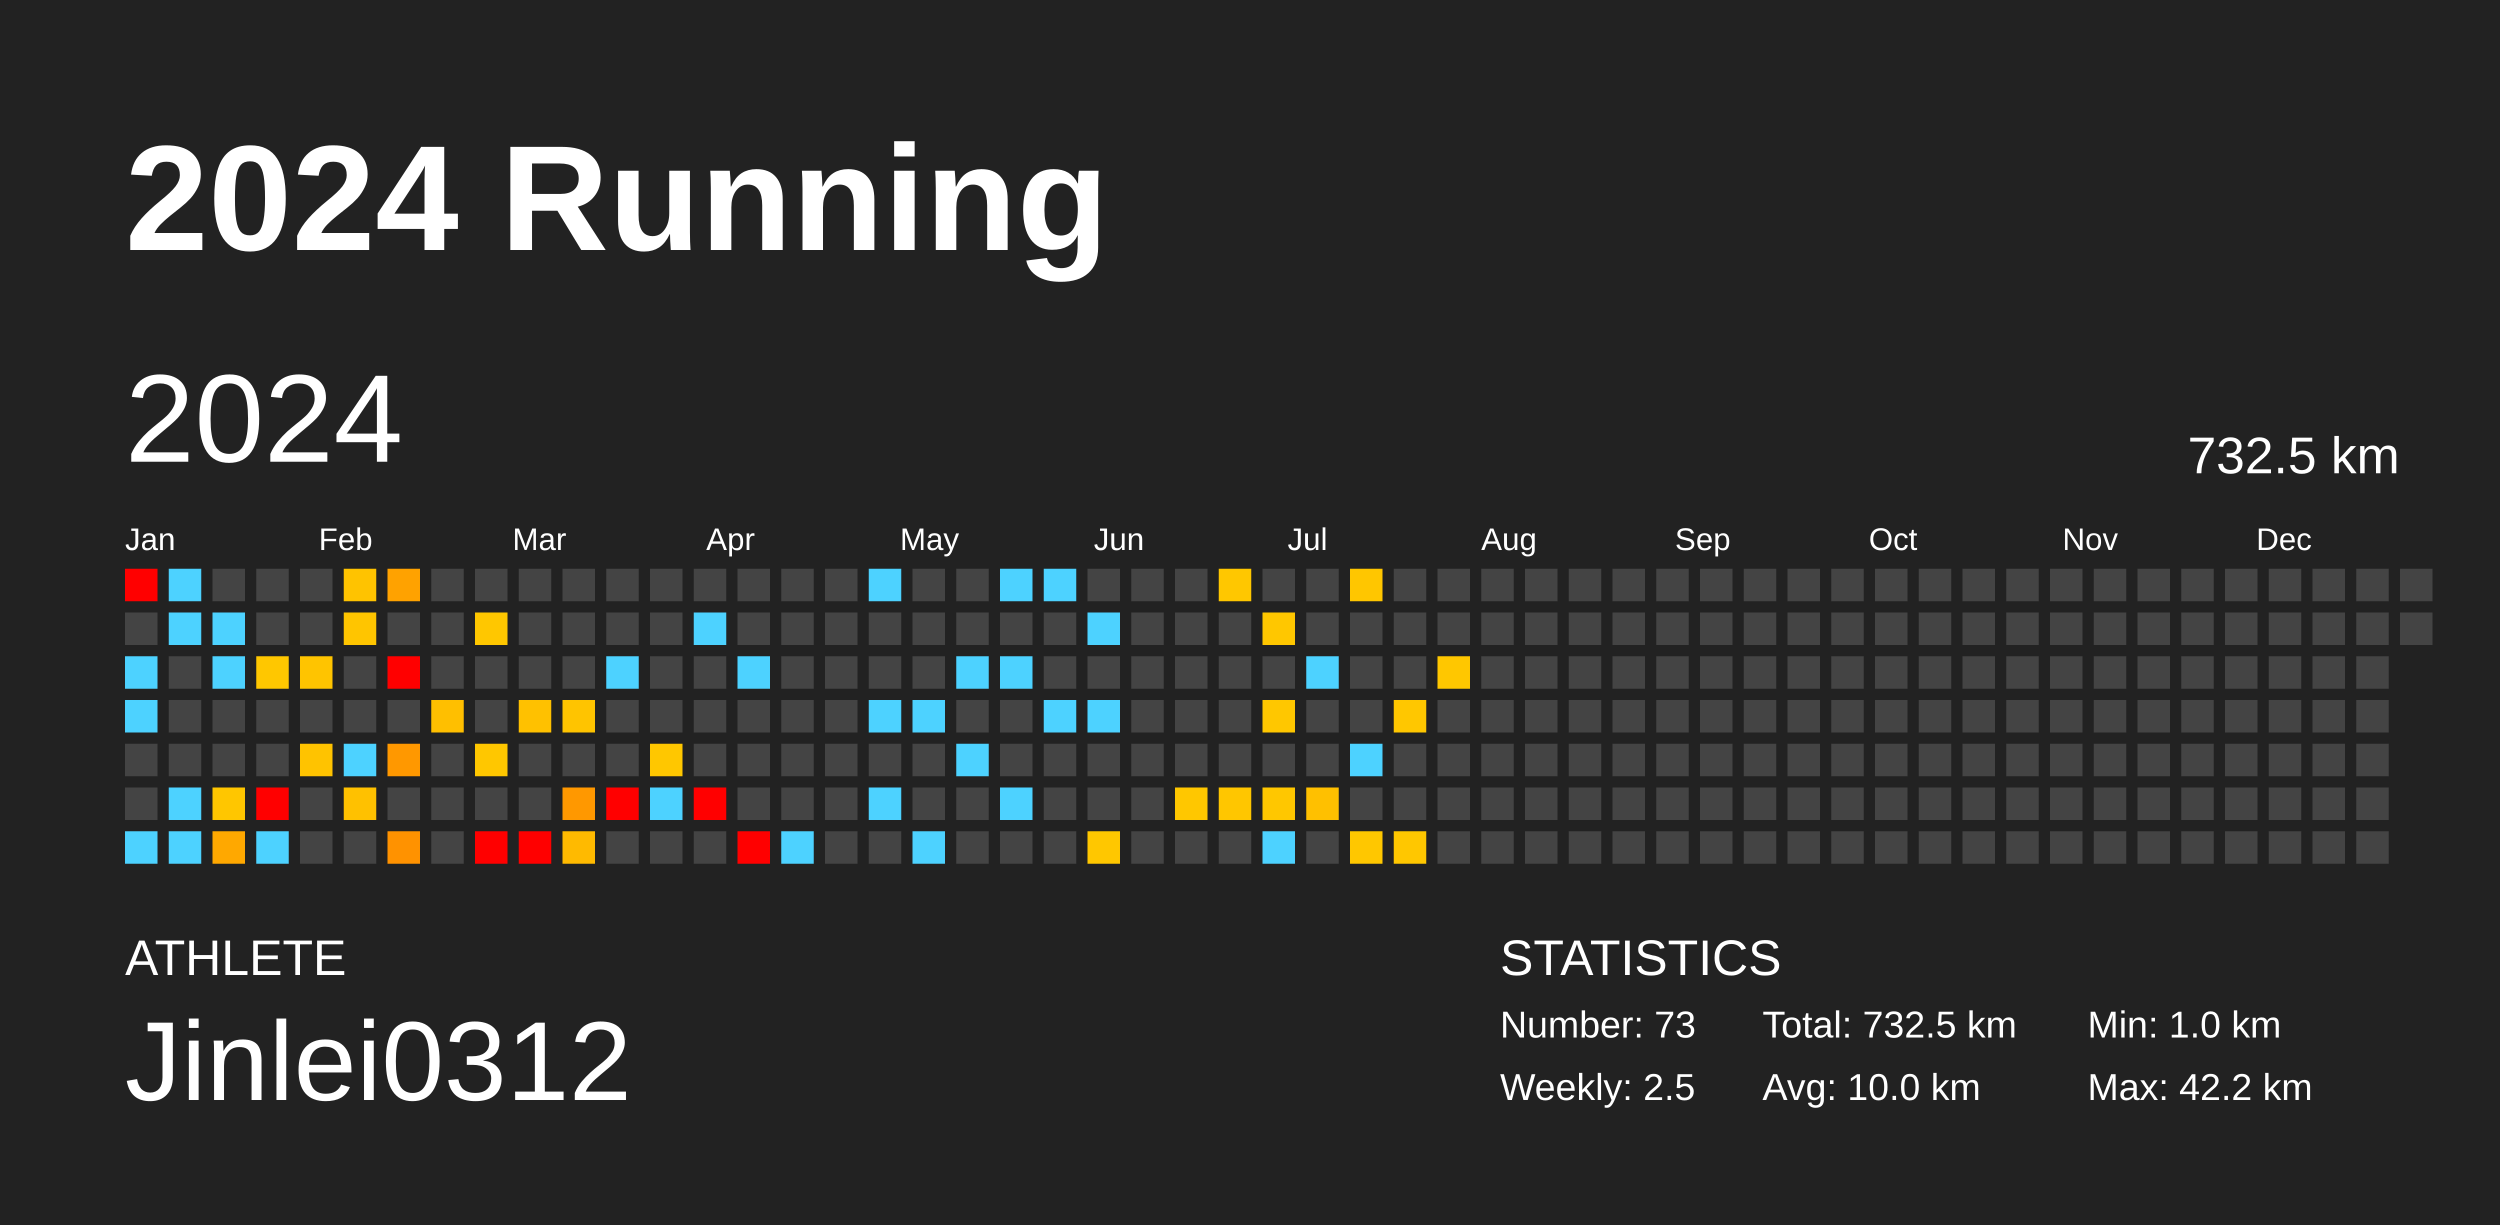
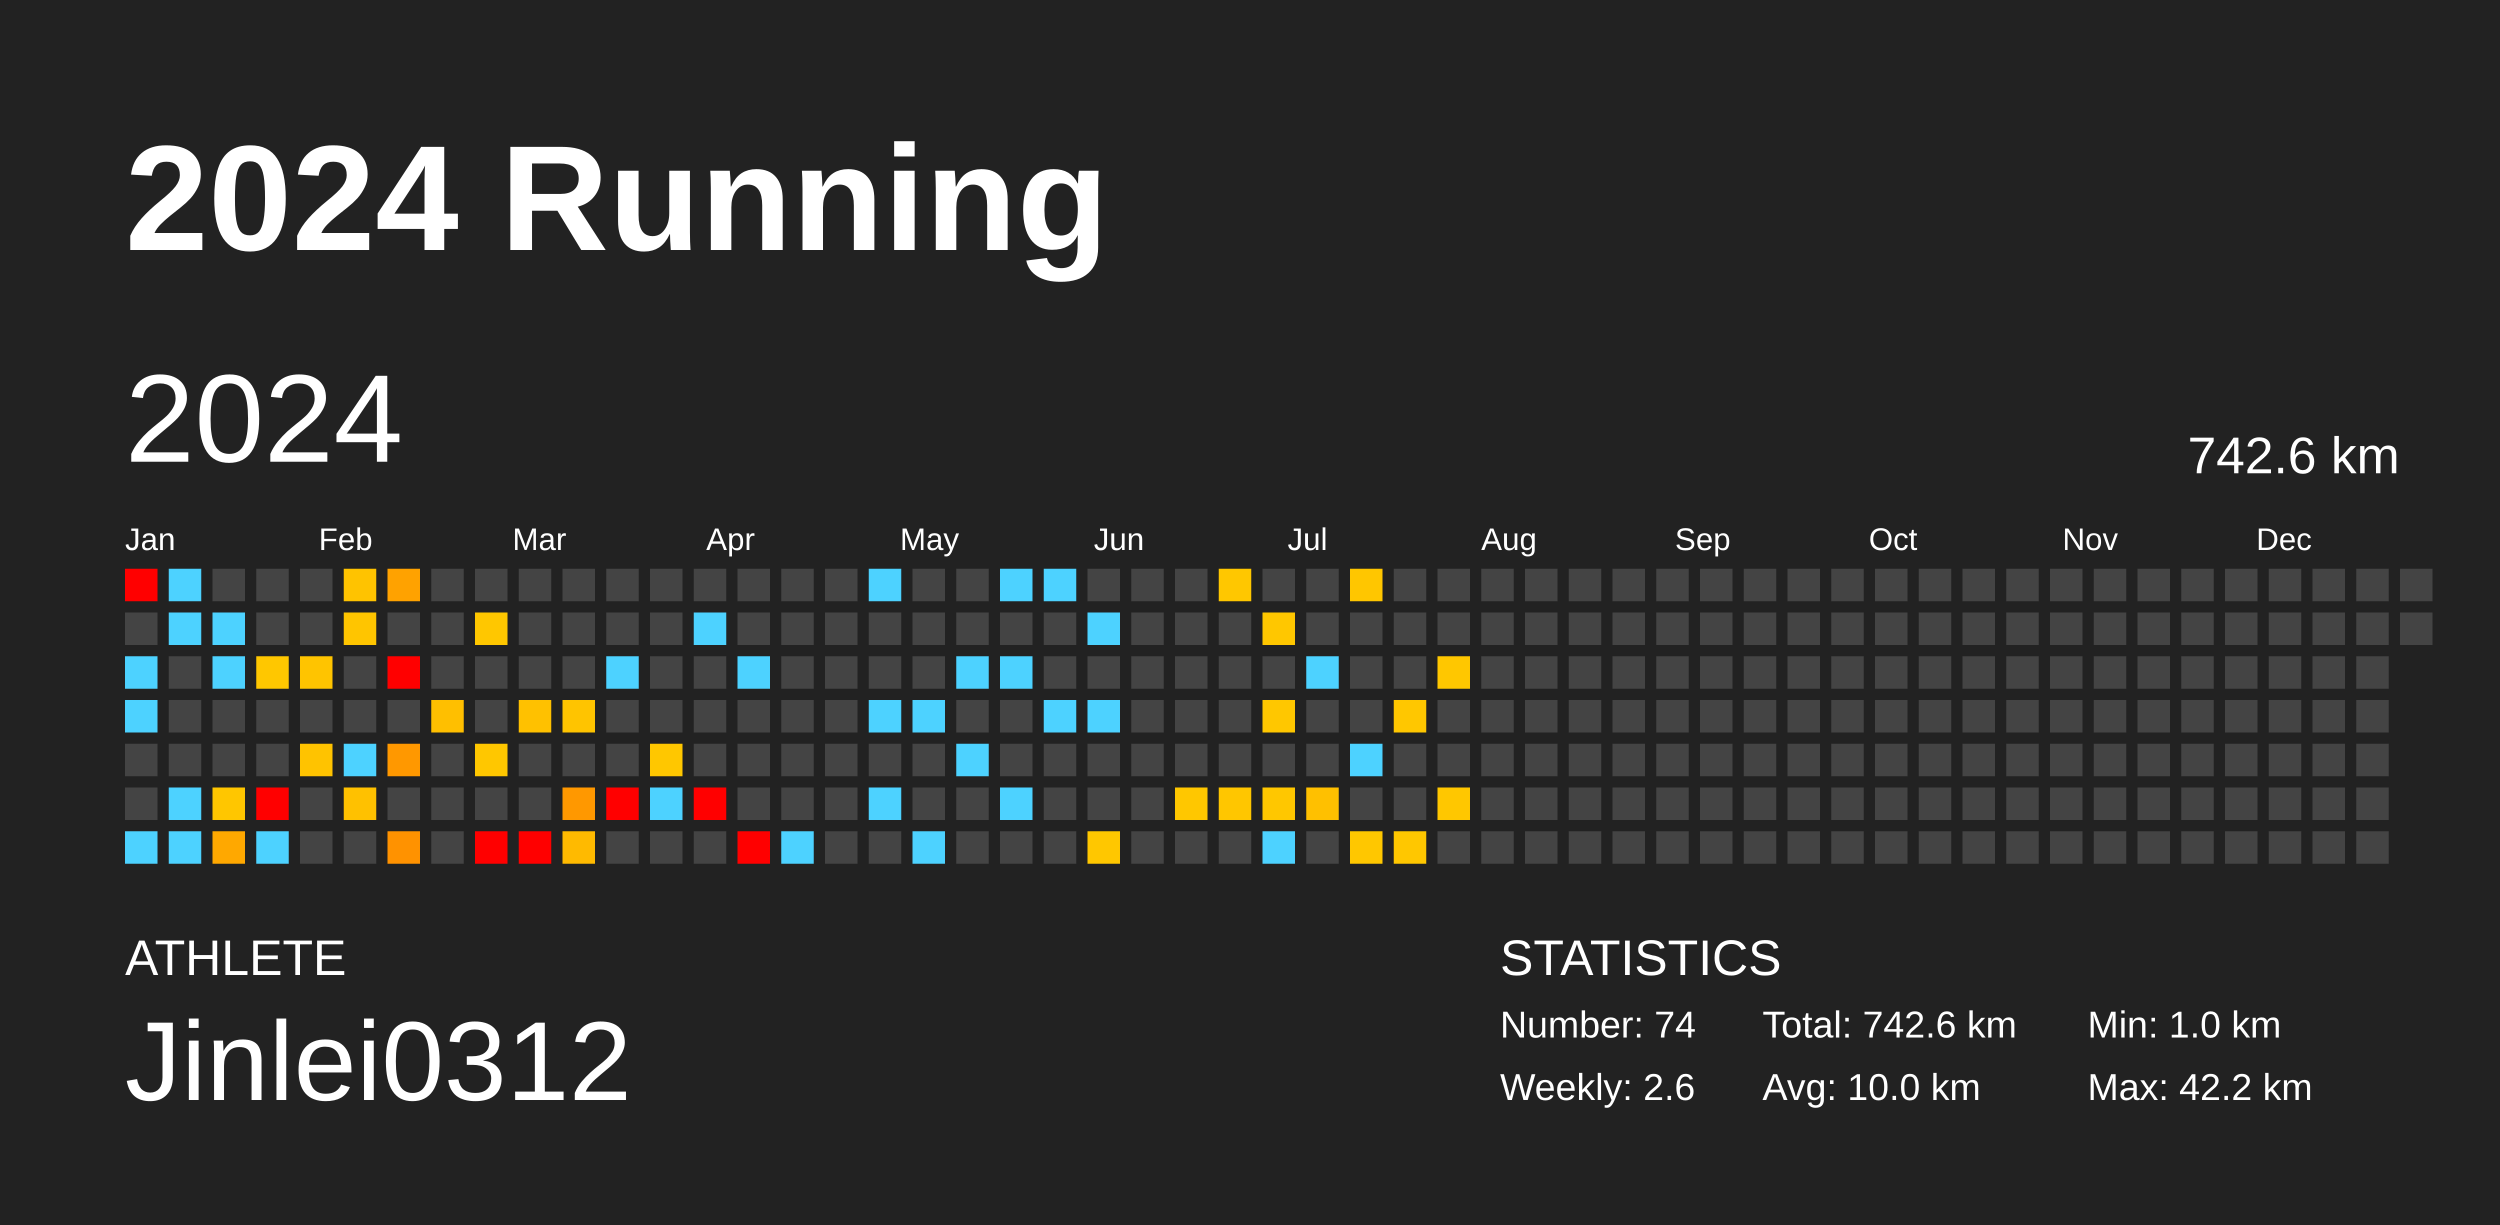
<svg xmlns="http://www.w3.org/2000/svg" baseProfile="full" height="98mm" version="1.1" viewBox="0,0,200,98" width="200mm">
  <defs />
  <rect fill="#222222" height="98" width="200" x="0" y="0" />
  <text fill="#FFFFFF" style="font-size:12px; font-family:Arial; font-weight:bold;" x="10" y="20">2024 Running</text>
  <text fill="#FFFFFF" style="font-size:4px; font-family:Arial" x="10" y="78">ATHLETE</text>
  <text fill="#FFFFFF" style="font-size:9px; font-family:Arial" x="10" y="88">Jinlei0312</text>
  <text fill="#FFFFFF" style="font-size:4px; font-family:Arial" x="120" y="78">STATISTICS</text>
-   <text fill="#FFFFFF" style="font-size:3px; font-family:Arial" x="120" y="83">Number: 73</text>
-   <text fill="#FFFFFF" style="font-size:3px; font-family:Arial" x="120" y="88">Weekly: 2.5</text>
-   <text fill="#FFFFFF" style="font-size:3px; font-family:Arial" x="141" y="83">Total: 732.5 km</text>
+   <text fill="#FFFFFF" style="font-size:3px; font-family:Arial" x="120" y="83">Number: 74</text>
+   <text fill="#FFFFFF" style="font-size:3px; font-family:Arial" x="120" y="88">Weekly: 2.6</text>
+   <text fill="#FFFFFF" style="font-size:3px; font-family:Arial" x="141" y="83">Total: 742.6 km</text>
  <text fill="#FFFFFF" style="font-size:3px; font-family:Arial" x="141" y="88">Avg: 10.0 km</text>
  <text fill="#FFFFFF" style="font-size:3px; font-family:Arial" x="167" y="83">Min: 1.0 km</text>
  <text fill="#FFFFFF" style="font-size:3px; font-family:Arial" x="167" y="88">Max: 42.2 km</text>
  <text dominant-baseline="hanging" fill="#FFFFFF" style="font-size:10.0px; font-family:Arial;" x="10" y="30">2024</text>
-   <text dominant-baseline="hanging" fill="#FFFFFF" style="font-size:4.125px; font-family:Arial;" x="175" y="35">732.5 km</text>
+   <text dominant-baseline="hanging" fill="#FFFFFF" style="font-size:4.125px; font-family:Arial;" x="175" y="35">742.6 km</text>
  <text fill="#FFFFFF" style="font-size:2.5px; font-family:Arial" x="10.0" y="44">Jan</text>
  <text fill="#FFFFFF" style="font-size:2.5px; font-family:Arial" x="25.5" y="44">Feb</text>
  <text fill="#FFFFFF" style="font-size:2.5px; font-family:Arial" x="41.0" y="44">Mar</text>
  <text fill="#FFFFFF" style="font-size:2.5px; font-family:Arial" x="56.5" y="44">Apr</text>
  <text fill="#FFFFFF" style="font-size:2.5px; font-family:Arial" x="72.0" y="44">May</text>
  <text fill="#FFFFFF" style="font-size:2.5px; font-family:Arial" x="87.5" y="44">Jun</text>
  <text fill="#FFFFFF" style="font-size:2.5px; font-family:Arial" x="103.0" y="44">Jul</text>
  <text fill="#FFFFFF" style="font-size:2.5px; font-family:Arial" x="118.5" y="44">Aug</text>
  <text fill="#FFFFFF" style="font-size:2.5px; font-family:Arial" x="134.0" y="44">Sep</text>
  <text fill="#FFFFFF" style="font-size:2.5px; font-family:Arial" x="149.5" y="44">Oct</text>
  <text fill="#FFFFFF" style="font-size:2.5px; font-family:Arial" x="165.0" y="44">Nov</text>
  <text fill="#FFFFFF" style="font-size:2.5px; font-family:Arial" x="180.5" y="44">Dec</text>
  <rect fill="red" height="2.6" width="2.6" x="10.0" y="45.5" />
  <rect fill="#444444" height="2.6" width="2.6" x="10.0" y="49.0" />
  <rect fill="#4dd2ff" height="2.6" width="2.6" x="10.0" y="52.5" />
  <rect fill="#4dd2ff" height="2.6" width="2.6" x="10.0" y="56.0" />
  <rect fill="#444444" height="2.6" width="2.6" x="10.0" y="59.5" />
  <rect fill="#444444" height="2.6" width="2.6" x="10.0" y="63.0" />
  <rect fill="#4dd2ff" height="2.6" width="2.6" x="10.0" y="66.5" />
  <rect fill="#4dd2ff" height="2.6" width="2.6" x="13.5" y="45.5" />
  <rect fill="#4dd2ff" height="2.6" width="2.6" x="13.5" y="49.0" />
  <rect fill="#444444" height="2.6" width="2.6" x="13.5" y="52.5" />
  <rect fill="#444444" height="2.6" width="2.6" x="13.5" y="56.0" />
  <rect fill="#444444" height="2.6" width="2.6" x="13.5" y="59.5" />
  <rect fill="#4dd2ff" height="2.6" width="2.6" x="13.5" y="63.0" />
  <rect fill="#4dd2ff" height="2.6" width="2.6" x="13.5" y="66.5" />
  <rect fill="#444444" height="2.6" width="2.6" x="17.0" y="45.5" />
  <rect fill="#4dd2ff" height="2.6" width="2.6" x="17.0" y="49.0" />
  <rect fill="#4dd2ff" height="2.6" width="2.6" x="17.0" y="52.5" />
  <rect fill="#444444" height="2.6" width="2.6" x="17.0" y="56.0" />
  <rect fill="#444444" height="2.6" width="2.6" x="17.0" y="59.5" />
  <rect fill="#ffc600" height="2.6" width="2.6" x="17.0" y="63.0" />
  <rect fill="#ffa800" height="2.6" width="2.6" x="17.0" y="66.5" />
  <rect fill="#444444" height="2.6" width="2.6" x="20.5" y="45.5" />
  <rect fill="#444444" height="2.6" width="2.6" x="20.5" y="49.0" />
  <rect fill="#ffc700" height="2.6" width="2.6" x="20.5" y="52.5" />
  <rect fill="#444444" height="2.6" width="2.6" x="20.5" y="56.0" />
  <rect fill="#444444" height="2.6" width="2.6" x="20.5" y="59.5" />
  <rect fill="red" height="2.6" width="2.6" x="20.5" y="63.0" />
  <rect fill="#4dd2ff" height="2.6" width="2.6" x="20.5" y="66.5" />
  <rect fill="#444444" height="2.6" width="2.6" x="24.0" y="45.5" />
  <rect fill="#444444" height="2.6" width="2.6" x="24.0" y="49.0" />
  <rect fill="#ffc400" height="2.6" width="2.6" x="24.0" y="52.5" />
  <rect fill="#444444" height="2.6" width="2.6" x="24.0" y="56.0" />
  <rect fill="#ffc300" height="2.6" width="2.6" x="24.0" y="59.5" />
  <rect fill="#444444" height="2.6" width="2.6" x="24.0" y="63.0" />
  <rect fill="#444444" height="2.6" width="2.6" x="24.0" y="66.5" />
  <rect fill="#ffc300" height="2.6" width="2.6" x="27.5" y="45.5" />
  <rect fill="#ffc500" height="2.6" width="2.6" x="27.5" y="49.0" />
  <rect fill="#444444" height="2.6" width="2.6" x="27.5" y="52.5" />
  <rect fill="#444444" height="2.6" width="2.6" x="27.5" y="56.0" />
  <rect fill="#4dd2ff" height="2.6" width="2.6" x="27.5" y="59.5" />
  <rect fill="#ffc100" height="2.6" width="2.6" x="27.5" y="63.0" />
  <rect fill="#444444" height="2.6" width="2.6" x="27.5" y="66.5" />
  <rect fill="#ffa200" height="2.6" width="2.6" x="31.0" y="45.5" />
  <rect fill="#444444" height="2.6" width="2.6" x="31.0" y="49.0" />
  <rect fill="red" height="2.6" width="2.6" x="31.0" y="52.5" />
  <rect fill="#444444" height="2.6" width="2.6" x="31.0" y="56.0" />
  <rect fill="#ff9800" height="2.6" width="2.6" x="31.0" y="59.5" />
  <rect fill="#444444" height="2.6" width="2.6" x="31.0" y="63.0" />
  <rect fill="#ff9200" height="2.6" width="2.6" x="31.0" y="66.5" />
  <rect fill="#444444" height="2.6" width="2.6" x="34.5" y="45.5" />
  <rect fill="#444444" height="2.6" width="2.6" x="34.5" y="49.0" />
  <rect fill="#444444" height="2.6" width="2.6" x="34.5" y="52.5" />
  <rect fill="#ffbf00" height="2.6" width="2.6" x="34.5" y="56.0" />
  <rect fill="#444444" height="2.6" width="2.6" x="34.5" y="59.5" />
  <rect fill="#444444" height="2.6" width="2.6" x="34.5" y="63.0" />
  <rect fill="#444444" height="2.6" width="2.6" x="34.5" y="66.5" />
  <rect fill="#444444" height="2.6" width="2.6" x="38.0" y="45.5" />
  <rect fill="#ffc700" height="2.6" width="2.6" x="38.0" y="49.0" />
  <rect fill="#444444" height="2.6" width="2.6" x="38.0" y="52.5" />
  <rect fill="#444444" height="2.6" width="2.6" x="38.0" y="56.0" />
  <rect fill="#ffc700" height="2.6" width="2.6" x="38.0" y="59.5" />
  <rect fill="#444444" height="2.6" width="2.6" x="38.0" y="63.0" />
  <rect fill="red" height="2.6" width="2.6" x="38.0" y="66.5" />
  <rect fill="#444444" height="2.6" width="2.6" x="41.5" y="45.5" />
  <rect fill="#444444" height="2.6" width="2.6" x="41.5" y="49.0" />
  <rect fill="#444444" height="2.6" width="2.6" x="41.5" y="52.5" />
  <rect fill="#ffc100" height="2.6" width="2.6" x="41.5" y="56.0" />
  <rect fill="#444444" height="2.6" width="2.6" x="41.5" y="59.5" />
  <rect fill="#444444" height="2.6" width="2.6" x="41.5" y="63.0" />
  <rect fill="red" height="2.6" width="2.6" x="41.5" y="66.5" />
  <rect fill="#444444" height="2.6" width="2.6" x="45.0" y="45.5" />
  <rect fill="#444444" height="2.6" width="2.6" x="45.0" y="49.0" />
  <rect fill="#444444" height="2.6" width="2.6" x="45.0" y="52.5" />
  <rect fill="#ffc400" height="2.6" width="2.6" x="45.0" y="56.0" />
  <rect fill="#444444" height="2.6" width="2.6" x="45.0" y="59.5" />
  <rect fill="#ff9800" height="2.6" width="2.6" x="45.0" y="63.0" />
  <rect fill="#ffba00" height="2.6" width="2.6" x="45.0" y="66.5" />
  <rect fill="#444444" height="2.6" width="2.6" x="48.5" y="45.5" />
  <rect fill="#444444" height="2.6" width="2.6" x="48.5" y="49.0" />
  <rect fill="#4dd2ff" height="2.6" width="2.6" x="48.5" y="52.5" />
  <rect fill="#444444" height="2.6" width="2.6" x="48.5" y="56.0" />
  <rect fill="#444444" height="2.6" width="2.6" x="48.5" y="59.5" />
  <rect fill="red" height="2.6" width="2.6" x="48.5" y="63.0" />
  <rect fill="#444444" height="2.6" width="2.6" x="48.5" y="66.5" />
  <rect fill="#444444" height="2.6" width="2.6" x="52.0" y="45.5" />
  <rect fill="#444444" height="2.6" width="2.6" x="52.0" y="49.0" />
  <rect fill="#444444" height="2.6" width="2.6" x="52.0" y="52.5" />
  <rect fill="#444444" height="2.6" width="2.6" x="52.0" y="56.0" />
  <rect fill="#ffc700" height="2.6" width="2.6" x="52.0" y="59.5" />
  <rect fill="#4dd2ff" height="2.6" width="2.6" x="52.0" y="63.0" />
  <rect fill="#444444" height="2.6" width="2.6" x="52.0" y="66.5" />
  <rect fill="#444444" height="2.6" width="2.6" x="55.5" y="45.5" />
  <rect fill="#4dd2ff" height="2.6" width="2.6" x="55.5" y="49.0" />
  <rect fill="#444444" height="2.6" width="2.6" x="55.5" y="52.5" />
  <rect fill="#444444" height="2.6" width="2.6" x="55.5" y="56.0" />
  <rect fill="#444444" height="2.6" width="2.6" x="55.5" y="59.5" />
  <rect fill="red" height="2.6" width="2.6" x="55.5" y="63.0" />
  <rect fill="#444444" height="2.6" width="2.6" x="55.5" y="66.5" />
  <rect fill="#444444" height="2.6" width="2.6" x="59.0" y="45.5" />
  <rect fill="#444444" height="2.6" width="2.6" x="59.0" y="49.0" />
  <rect fill="#4dd2ff" height="2.6" width="2.6" x="59.0" y="52.5" />
  <rect fill="#444444" height="2.6" width="2.6" x="59.0" y="56.0" />
  <rect fill="#444444" height="2.6" width="2.6" x="59.0" y="59.5" />
  <rect fill="#444444" height="2.6" width="2.6" x="59.0" y="63.0" />
  <rect fill="red" height="2.6" width="2.6" x="59.0" y="66.5" />
  <rect fill="#444444" height="2.6" width="2.6" x="62.5" y="45.5" />
  <rect fill="#444444" height="2.6" width="2.6" x="62.5" y="49.0" />
  <rect fill="#444444" height="2.6" width="2.6" x="62.5" y="52.5" />
  <rect fill="#444444" height="2.6" width="2.6" x="62.5" y="56.0" />
  <rect fill="#444444" height="2.6" width="2.6" x="62.5" y="59.5" />
  <rect fill="#444444" height="2.6" width="2.6" x="62.5" y="63.0" />
  <rect fill="#4dd2ff" height="2.6" width="2.6" x="62.5" y="66.5" />
  <rect fill="#444444" height="2.6" width="2.6" x="66.0" y="45.5" />
  <rect fill="#444444" height="2.6" width="2.6" x="66.0" y="49.0" />
  <rect fill="#444444" height="2.6" width="2.6" x="66.0" y="52.5" />
  <rect fill="#444444" height="2.6" width="2.6" x="66.0" y="56.0" />
  <rect fill="#444444" height="2.6" width="2.6" x="66.0" y="59.5" />
  <rect fill="#444444" height="2.6" width="2.6" x="66.0" y="63.0" />
  <rect fill="#444444" height="2.6" width="2.6" x="66.0" y="66.5" />
  <rect fill="#4dd2ff" height="2.6" width="2.6" x="69.5" y="45.5" />
  <rect fill="#444444" height="2.6" width="2.6" x="69.5" y="49.0" />
  <rect fill="#444444" height="2.6" width="2.6" x="69.5" y="52.5" />
  <rect fill="#4dd2ff" height="2.6" width="2.6" x="69.5" y="56.0" />
  <rect fill="#444444" height="2.6" width="2.6" x="69.5" y="59.5" />
  <rect fill="#4dd2ff" height="2.6" width="2.6" x="69.5" y="63.0" />
  <rect fill="#444444" height="2.6" width="2.6" x="69.5" y="66.5" />
  <rect fill="#444444" height="2.6" width="2.6" x="73.0" y="45.5" />
  <rect fill="#444444" height="2.6" width="2.6" x="73.0" y="49.0" />
  <rect fill="#444444" height="2.6" width="2.6" x="73.0" y="52.5" />
  <rect fill="#4dd2ff" height="2.6" width="2.6" x="73.0" y="56.0" />
  <rect fill="#444444" height="2.6" width="2.6" x="73.0" y="59.5" />
  <rect fill="#444444" height="2.6" width="2.6" x="73.0" y="63.0" />
  <rect fill="#4dd2ff" height="2.6" width="2.6" x="73.0" y="66.5" />
  <rect fill="#444444" height="2.6" width="2.6" x="76.5" y="45.5" />
  <rect fill="#444444" height="2.6" width="2.6" x="76.5" y="49.0" />
  <rect fill="#4dd2ff" height="2.6" width="2.6" x="76.5" y="52.5" />
  <rect fill="#444444" height="2.6" width="2.6" x="76.5" y="56.0" />
  <rect fill="#4dd2ff" height="2.6" width="2.6" x="76.5" y="59.5" />
  <rect fill="#444444" height="2.6" width="2.6" x="76.5" y="63.0" />
  <rect fill="#444444" height="2.6" width="2.6" x="76.5" y="66.5" />
  <rect fill="#4dd2ff" height="2.6" width="2.6" x="80.0" y="45.5" />
  <rect fill="#444444" height="2.6" width="2.6" x="80.0" y="49.0" />
  <rect fill="#4dd2ff" height="2.6" width="2.6" x="80.0" y="52.5" />
  <rect fill="#444444" height="2.6" width="2.6" x="80.0" y="56.0" />
  <rect fill="#444444" height="2.6" width="2.6" x="80.0" y="59.5" />
  <rect fill="#4dd2ff" height="2.6" width="2.6" x="80.0" y="63.0" />
  <rect fill="#444444" height="2.6" width="2.6" x="80.0" y="66.5" />
  <rect fill="#4dd2ff" height="2.6" width="2.6" x="83.5" y="45.5" />
  <rect fill="#444444" height="2.6" width="2.6" x="83.5" y="49.0" />
  <rect fill="#444444" height="2.6" width="2.6" x="83.5" y="52.5" />
  <rect fill="#4dd2ff" height="2.6" width="2.6" x="83.5" y="56.0" />
  <rect fill="#444444" height="2.6" width="2.6" x="83.5" y="59.5" />
  <rect fill="#444444" height="2.6" width="2.6" x="83.5" y="63.0" />
  <rect fill="#444444" height="2.6" width="2.6" x="83.5" y="66.5" />
  <rect fill="#444444" height="2.6" width="2.6" x="87.0" y="45.5" />
  <rect fill="#4dd2ff" height="2.6" width="2.6" x="87.0" y="49.0" />
  <rect fill="#444444" height="2.6" width="2.6" x="87.0" y="52.5" />
  <rect fill="#4dd2ff" height="2.6" width="2.6" x="87.0" y="56.0" />
  <rect fill="#444444" height="2.6" width="2.6" x="87.0" y="59.5" />
  <rect fill="#444444" height="2.6" width="2.6" x="87.0" y="63.0" />
  <rect fill="#ffc700" height="2.6" width="2.6" x="87.0" y="66.5" />
  <rect fill="#444444" height="2.6" width="2.6" x="90.5" y="45.5" />
  <rect fill="#444444" height="2.6" width="2.6" x="90.5" y="49.0" />
  <rect fill="#444444" height="2.6" width="2.6" x="90.5" y="52.5" />
  <rect fill="#444444" height="2.6" width="2.6" x="90.5" y="56.0" />
  <rect fill="#444444" height="2.6" width="2.6" x="90.5" y="59.5" />
  <rect fill="#444444" height="2.6" width="2.6" x="90.5" y="63.0" />
  <rect fill="#444444" height="2.6" width="2.6" x="90.5" y="66.5" />
  <rect fill="#444444" height="2.6" width="2.6" x="94.0" y="45.5" />
  <rect fill="#444444" height="2.6" width="2.6" x="94.0" y="49.0" />
  <rect fill="#444444" height="2.6" width="2.6" x="94.0" y="52.5" />
  <rect fill="#444444" height="2.6" width="2.6" x="94.0" y="56.0" />
  <rect fill="#444444" height="2.6" width="2.6" x="94.0" y="59.5" />
  <rect fill="#ffc700" height="2.6" width="2.6" x="94.0" y="63.0" />
  <rect fill="#444444" height="2.6" width="2.6" x="94.0" y="66.5" />
  <rect fill="#ffc700" height="2.6" width="2.6" x="97.5" y="45.5" />
  <rect fill="#444444" height="2.6" width="2.6" x="97.5" y="49.0" />
  <rect fill="#444444" height="2.6" width="2.6" x="97.5" y="52.5" />
  <rect fill="#444444" height="2.6" width="2.6" x="97.5" y="56.0" />
  <rect fill="#444444" height="2.6" width="2.6" x="97.5" y="59.5" />
  <rect fill="#ffc600" height="2.6" width="2.6" x="97.5" y="63.0" />
  <rect fill="#444444" height="2.6" width="2.6" x="97.5" y="66.5" />
  <rect fill="#444444" height="2.6" width="2.6" x="101.0" y="45.5" />
  <rect fill="#ffc700" height="2.6" width="2.6" x="101.0" y="49.0" />
  <rect fill="#444444" height="2.6" width="2.6" x="101.0" y="52.5" />
  <rect fill="#ffc700" height="2.6" width="2.6" x="101.0" y="56.0" />
  <rect fill="#444444" height="2.6" width="2.6" x="101.0" y="59.5" />
  <rect fill="#ffc700" height="2.6" width="2.6" x="101.0" y="63.0" />
  <rect fill="#4dd2ff" height="2.6" width="2.6" x="101.0" y="66.5" />
  <rect fill="#444444" height="2.6" width="2.6" x="104.5" y="45.5" />
  <rect fill="#444444" height="2.6" width="2.6" x="104.5" y="49.0" />
  <rect fill="#4dd2ff" height="2.6" width="2.6" x="104.5" y="52.5" />
  <rect fill="#444444" height="2.6" width="2.6" x="104.5" y="56.0" />
  <rect fill="#444444" height="2.6" width="2.6" x="104.5" y="59.5" />
  <rect fill="#ffc000" height="2.6" width="2.6" x="104.5" y="63.0" />
  <rect fill="#444444" height="2.6" width="2.6" x="104.5" y="66.5" />
  <rect fill="#ffc600" height="2.6" width="2.6" x="108.0" y="45.5" />
  <rect fill="#444444" height="2.6" width="2.6" x="108.0" y="49.0" />
  <rect fill="#444444" height="2.6" width="2.6" x="108.0" y="52.5" />
  <rect fill="#444444" height="2.6" width="2.6" x="108.0" y="56.0" />
  <rect fill="#4dd2ff" height="2.6" width="2.6" x="108.0" y="59.5" />
  <rect fill="#444444" height="2.6" width="2.6" x="108.0" y="63.0" />
  <rect fill="#ffc700" height="2.6" width="2.6" x="108.0" y="66.5" />
  <rect fill="#444444" height="2.6" width="2.6" x="111.5" y="45.5" />
  <rect fill="#444444" height="2.6" width="2.6" x="111.5" y="49.0" />
  <rect fill="#444444" height="2.6" width="2.6" x="111.5" y="52.5" />
  <rect fill="#ffc700" height="2.6" width="2.6" x="111.5" y="56.0" />
  <rect fill="#444444" height="2.6" width="2.6" x="111.5" y="59.5" />
  <rect fill="#444444" height="2.6" width="2.6" x="111.5" y="63.0" />
  <rect fill="#ffc700" height="2.6" width="2.6" x="111.5" y="66.5" />
  <rect fill="#444444" height="2.6" width="2.6" x="115.0" y="45.5" />
  <rect fill="#444444" height="2.6" width="2.6" x="115.0" y="49.0" />
  <rect fill="#ffc700" height="2.6" width="2.6" x="115.0" y="52.5" />
  <rect fill="#444444" height="2.6" width="2.6" x="115.0" y="56.0" />
  <rect fill="#444444" height="2.6" width="2.6" x="115.0" y="59.5" />
-   <rect fill="#444444" height="2.6" width="2.6" x="115.0" y="63.0" />
+   <rect fill="#ffc700" height="2.6" width="2.6" x="115.0" y="63.0" />
  <rect fill="#444444" height="2.6" width="2.6" x="115.0" y="66.5" />
  <rect fill="#444444" height="2.6" width="2.6" x="118.5" y="45.5" />
  <rect fill="#444444" height="2.6" width="2.6" x="118.5" y="49.0" />
  <rect fill="#444444" height="2.6" width="2.6" x="118.5" y="52.5" />
  <rect fill="#444444" height="2.6" width="2.6" x="118.5" y="56.0" />
  <rect fill="#444444" height="2.6" width="2.6" x="118.5" y="59.5" />
  <rect fill="#444444" height="2.6" width="2.6" x="118.5" y="63.0" />
  <rect fill="#444444" height="2.6" width="2.6" x="118.5" y="66.5" />
  <rect fill="#444444" height="2.6" width="2.6" x="122.0" y="45.5" />
  <rect fill="#444444" height="2.6" width="2.6" x="122.0" y="49.0" />
  <rect fill="#444444" height="2.6" width="2.6" x="122.0" y="52.5" />
  <rect fill="#444444" height="2.6" width="2.6" x="122.0" y="56.0" />
  <rect fill="#444444" height="2.6" width="2.6" x="122.0" y="59.5" />
  <rect fill="#444444" height="2.6" width="2.6" x="122.0" y="63.0" />
  <rect fill="#444444" height="2.6" width="2.6" x="122.0" y="66.5" />
  <rect fill="#444444" height="2.6" width="2.6" x="125.5" y="45.5" />
  <rect fill="#444444" height="2.6" width="2.6" x="125.5" y="49.0" />
  <rect fill="#444444" height="2.6" width="2.6" x="125.5" y="52.5" />
  <rect fill="#444444" height="2.6" width="2.6" x="125.5" y="56.0" />
  <rect fill="#444444" height="2.6" width="2.6" x="125.5" y="59.5" />
  <rect fill="#444444" height="2.6" width="2.6" x="125.5" y="63.0" />
  <rect fill="#444444" height="2.6" width="2.6" x="125.5" y="66.5" />
  <rect fill="#444444" height="2.6" width="2.6" x="129.0" y="45.5" />
  <rect fill="#444444" height="2.6" width="2.6" x="129.0" y="49.0" />
  <rect fill="#444444" height="2.6" width="2.6" x="129.0" y="52.5" />
  <rect fill="#444444" height="2.6" width="2.6" x="129.0" y="56.0" />
  <rect fill="#444444" height="2.6" width="2.6" x="129.0" y="59.5" />
  <rect fill="#444444" height="2.6" width="2.6" x="129.0" y="63.0" />
  <rect fill="#444444" height="2.6" width="2.6" x="129.0" y="66.5" />
  <rect fill="#444444" height="2.6" width="2.6" x="132.5" y="45.5" />
  <rect fill="#444444" height="2.6" width="2.6" x="132.5" y="49.0" />
  <rect fill="#444444" height="2.6" width="2.6" x="132.5" y="52.5" />
  <rect fill="#444444" height="2.6" width="2.6" x="132.5" y="56.0" />
  <rect fill="#444444" height="2.6" width="2.6" x="132.5" y="59.5" />
  <rect fill="#444444" height="2.6" width="2.6" x="132.5" y="63.0" />
  <rect fill="#444444" height="2.6" width="2.6" x="132.5" y="66.5" />
  <rect fill="#444444" height="2.6" width="2.6" x="136.0" y="45.5" />
  <rect fill="#444444" height="2.6" width="2.6" x="136.0" y="49.0" />
  <rect fill="#444444" height="2.6" width="2.6" x="136.0" y="52.5" />
  <rect fill="#444444" height="2.6" width="2.6" x="136.0" y="56.0" />
  <rect fill="#444444" height="2.6" width="2.6" x="136.0" y="59.5" />
  <rect fill="#444444" height="2.6" width="2.6" x="136.0" y="63.0" />
  <rect fill="#444444" height="2.6" width="2.6" x="136.0" y="66.5" />
  <rect fill="#444444" height="2.6" width="2.6" x="139.5" y="45.5" />
  <rect fill="#444444" height="2.6" width="2.6" x="139.5" y="49.0" />
  <rect fill="#444444" height="2.6" width="2.6" x="139.5" y="52.5" />
  <rect fill="#444444" height="2.6" width="2.6" x="139.5" y="56.0" />
  <rect fill="#444444" height="2.6" width="2.6" x="139.5" y="59.5" />
  <rect fill="#444444" height="2.6" width="2.6" x="139.5" y="63.0" />
  <rect fill="#444444" height="2.6" width="2.6" x="139.5" y="66.5" />
  <rect fill="#444444" height="2.6" width="2.6" x="143.0" y="45.5" />
  <rect fill="#444444" height="2.6" width="2.6" x="143.0" y="49.0" />
  <rect fill="#444444" height="2.6" width="2.6" x="143.0" y="52.5" />
  <rect fill="#444444" height="2.6" width="2.6" x="143.0" y="56.0" />
  <rect fill="#444444" height="2.6" width="2.6" x="143.0" y="59.5" />
  <rect fill="#444444" height="2.6" width="2.6" x="143.0" y="63.0" />
  <rect fill="#444444" height="2.6" width="2.6" x="143.0" y="66.5" />
  <rect fill="#444444" height="2.6" width="2.6" x="146.5" y="45.5" />
  <rect fill="#444444" height="2.6" width="2.6" x="146.5" y="49.0" />
  <rect fill="#444444" height="2.6" width="2.6" x="146.5" y="52.5" />
  <rect fill="#444444" height="2.6" width="2.6" x="146.5" y="56.0" />
  <rect fill="#444444" height="2.6" width="2.6" x="146.5" y="59.5" />
  <rect fill="#444444" height="2.6" width="2.6" x="146.5" y="63.0" />
  <rect fill="#444444" height="2.6" width="2.6" x="146.5" y="66.5" />
  <rect fill="#444444" height="2.6" width="2.6" x="150.0" y="45.5" />
  <rect fill="#444444" height="2.6" width="2.6" x="150.0" y="49.0" />
  <rect fill="#444444" height="2.6" width="2.6" x="150.0" y="52.5" />
  <rect fill="#444444" height="2.6" width="2.6" x="150.0" y="56.0" />
  <rect fill="#444444" height="2.6" width="2.6" x="150.0" y="59.5" />
  <rect fill="#444444" height="2.6" width="2.6" x="150.0" y="63.0" />
  <rect fill="#444444" height="2.6" width="2.6" x="150.0" y="66.5" />
  <rect fill="#444444" height="2.6" width="2.6" x="153.5" y="45.5" />
  <rect fill="#444444" height="2.6" width="2.6" x="153.5" y="49.0" />
  <rect fill="#444444" height="2.6" width="2.6" x="153.5" y="52.5" />
  <rect fill="#444444" height="2.6" width="2.6" x="153.5" y="56.0" />
  <rect fill="#444444" height="2.6" width="2.6" x="153.5" y="59.5" />
  <rect fill="#444444" height="2.6" width="2.6" x="153.5" y="63.0" />
  <rect fill="#444444" height="2.6" width="2.6" x="153.5" y="66.5" />
  <rect fill="#444444" height="2.6" width="2.6" x="157.0" y="45.5" />
  <rect fill="#444444" height="2.6" width="2.6" x="157.0" y="49.0" />
  <rect fill="#444444" height="2.6" width="2.6" x="157.0" y="52.5" />
  <rect fill="#444444" height="2.6" width="2.6" x="157.0" y="56.0" />
  <rect fill="#444444" height="2.6" width="2.6" x="157.0" y="59.5" />
  <rect fill="#444444" height="2.6" width="2.6" x="157.0" y="63.0" />
  <rect fill="#444444" height="2.6" width="2.6" x="157.0" y="66.5" />
  <rect fill="#444444" height="2.6" width="2.6" x="160.5" y="45.5" />
  <rect fill="#444444" height="2.6" width="2.6" x="160.5" y="49.0" />
  <rect fill="#444444" height="2.6" width="2.6" x="160.5" y="52.5" />
  <rect fill="#444444" height="2.6" width="2.6" x="160.5" y="56.0" />
  <rect fill="#444444" height="2.6" width="2.6" x="160.5" y="59.5" />
  <rect fill="#444444" height="2.6" width="2.6" x="160.5" y="63.0" />
  <rect fill="#444444" height="2.6" width="2.6" x="160.5" y="66.5" />
  <rect fill="#444444" height="2.6" width="2.6" x="164.0" y="45.5" />
  <rect fill="#444444" height="2.6" width="2.6" x="164.0" y="49.0" />
  <rect fill="#444444" height="2.6" width="2.6" x="164.0" y="52.5" />
  <rect fill="#444444" height="2.6" width="2.6" x="164.0" y="56.0" />
  <rect fill="#444444" height="2.6" width="2.6" x="164.0" y="59.5" />
  <rect fill="#444444" height="2.6" width="2.6" x="164.0" y="63.0" />
  <rect fill="#444444" height="2.6" width="2.6" x="164.0" y="66.5" />
  <rect fill="#444444" height="2.6" width="2.6" x="167.5" y="45.5" />
  <rect fill="#444444" height="2.6" width="2.6" x="167.5" y="49.0" />
  <rect fill="#444444" height="2.6" width="2.6" x="167.5" y="52.5" />
  <rect fill="#444444" height="2.6" width="2.6" x="167.5" y="56.0" />
  <rect fill="#444444" height="2.6" width="2.6" x="167.5" y="59.5" />
  <rect fill="#444444" height="2.6" width="2.6" x="167.5" y="63.0" />
  <rect fill="#444444" height="2.6" width="2.6" x="167.5" y="66.5" />
  <rect fill="#444444" height="2.6" width="2.6" x="171.0" y="45.5" />
  <rect fill="#444444" height="2.6" width="2.6" x="171.0" y="49.0" />
  <rect fill="#444444" height="2.6" width="2.6" x="171.0" y="52.5" />
  <rect fill="#444444" height="2.6" width="2.6" x="171.0" y="56.0" />
  <rect fill="#444444" height="2.6" width="2.6" x="171.0" y="59.5" />
  <rect fill="#444444" height="2.6" width="2.6" x="171.0" y="63.0" />
  <rect fill="#444444" height="2.6" width="2.6" x="171.0" y="66.5" />
  <rect fill="#444444" height="2.6" width="2.6" x="174.5" y="45.5" />
  <rect fill="#444444" height="2.6" width="2.6" x="174.5" y="49.0" />
  <rect fill="#444444" height="2.6" width="2.6" x="174.5" y="52.5" />
  <rect fill="#444444" height="2.6" width="2.6" x="174.5" y="56.0" />
  <rect fill="#444444" height="2.6" width="2.6" x="174.5" y="59.5" />
  <rect fill="#444444" height="2.6" width="2.6" x="174.5" y="63.0" />
  <rect fill="#444444" height="2.6" width="2.6" x="174.5" y="66.5" />
  <rect fill="#444444" height="2.6" width="2.6" x="178.0" y="45.5" />
  <rect fill="#444444" height="2.6" width="2.6" x="178.0" y="49.0" />
  <rect fill="#444444" height="2.6" width="2.6" x="178.0" y="52.5" />
  <rect fill="#444444" height="2.6" width="2.6" x="178.0" y="56.0" />
  <rect fill="#444444" height="2.6" width="2.6" x="178.0" y="59.5" />
  <rect fill="#444444" height="2.6" width="2.6" x="178.0" y="63.0" />
  <rect fill="#444444" height="2.6" width="2.6" x="178.0" y="66.5" />
  <rect fill="#444444" height="2.6" width="2.6" x="181.5" y="45.5" />
  <rect fill="#444444" height="2.6" width="2.6" x="181.5" y="49.0" />
  <rect fill="#444444" height="2.6" width="2.6" x="181.5" y="52.5" />
  <rect fill="#444444" height="2.6" width="2.6" x="181.5" y="56.0" />
  <rect fill="#444444" height="2.6" width="2.6" x="181.5" y="59.5" />
  <rect fill="#444444" height="2.6" width="2.6" x="181.5" y="63.0" />
  <rect fill="#444444" height="2.6" width="2.6" x="181.5" y="66.5" />
  <rect fill="#444444" height="2.6" width="2.6" x="185.0" y="45.5" />
  <rect fill="#444444" height="2.6" width="2.6" x="185.0" y="49.0" />
  <rect fill="#444444" height="2.6" width="2.6" x="185.0" y="52.5" />
  <rect fill="#444444" height="2.6" width="2.6" x="185.0" y="56.0" />
  <rect fill="#444444" height="2.6" width="2.6" x="185.0" y="59.5" />
  <rect fill="#444444" height="2.6" width="2.6" x="185.0" y="63.0" />
  <rect fill="#444444" height="2.6" width="2.6" x="185.0" y="66.5" />
  <rect fill="#444444" height="2.6" width="2.6" x="188.5" y="45.5" />
  <rect fill="#444444" height="2.6" width="2.6" x="188.5" y="49.0" />
  <rect fill="#444444" height="2.6" width="2.6" x="188.5" y="52.5" />
  <rect fill="#444444" height="2.6" width="2.6" x="188.5" y="56.0" />
  <rect fill="#444444" height="2.6" width="2.6" x="188.5" y="59.5" />
  <rect fill="#444444" height="2.6" width="2.6" x="188.5" y="63.0" />
  <rect fill="#444444" height="2.6" width="2.6" x="188.5" y="66.5" />
  <rect fill="#444444" height="2.6" width="2.6" x="192.0" y="45.5" />
  <rect fill="#444444" height="2.6" width="2.6" x="192.0" y="49.0" />
</svg>
